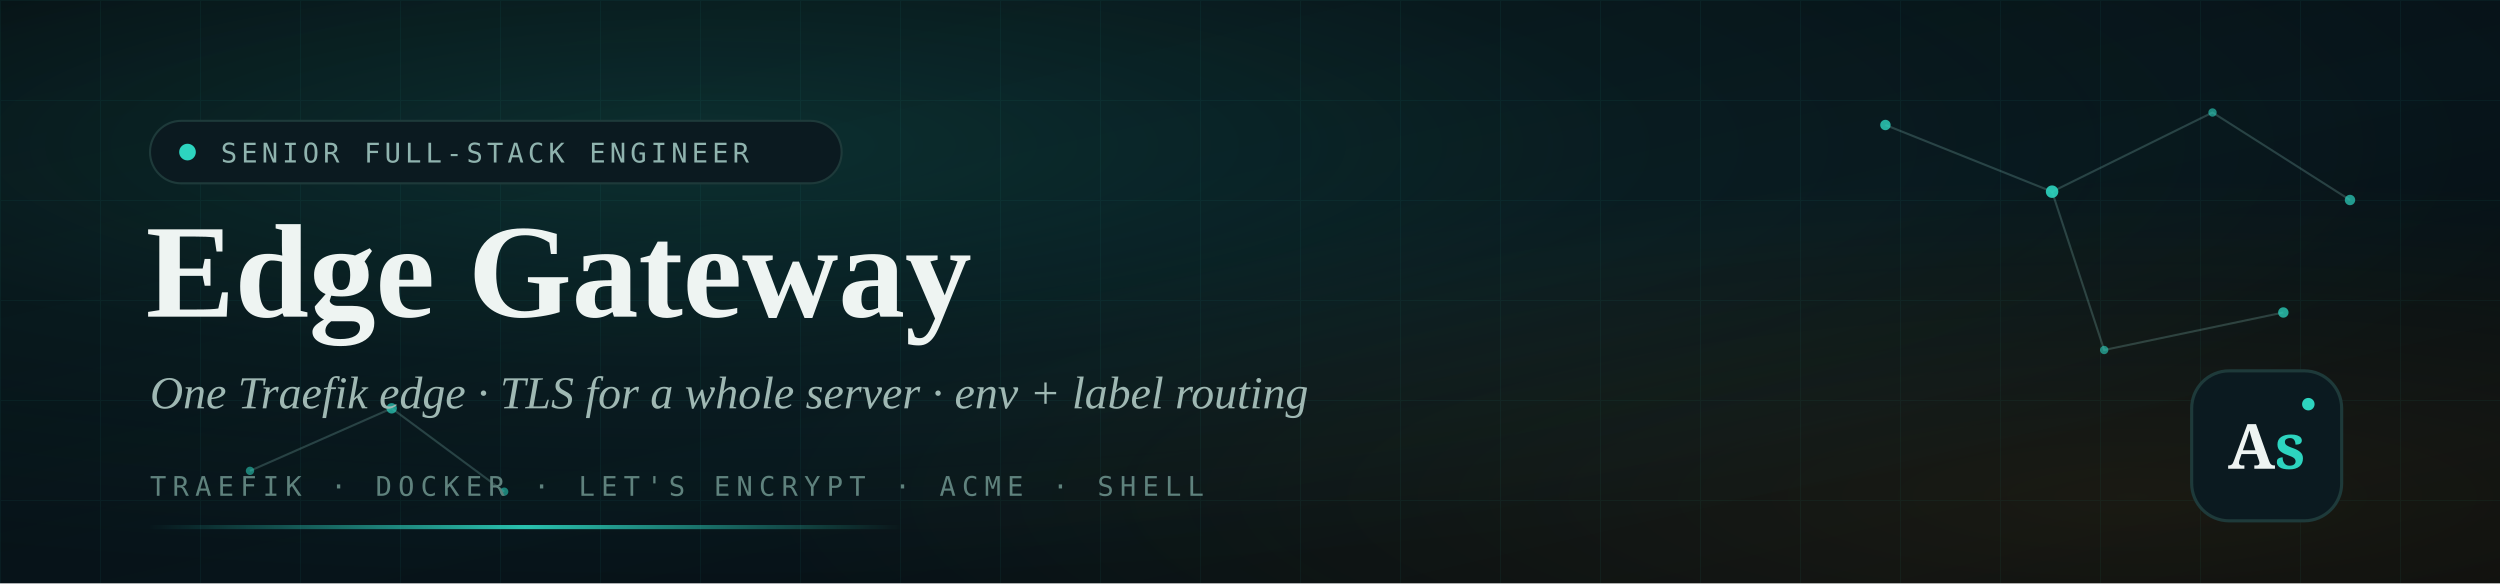
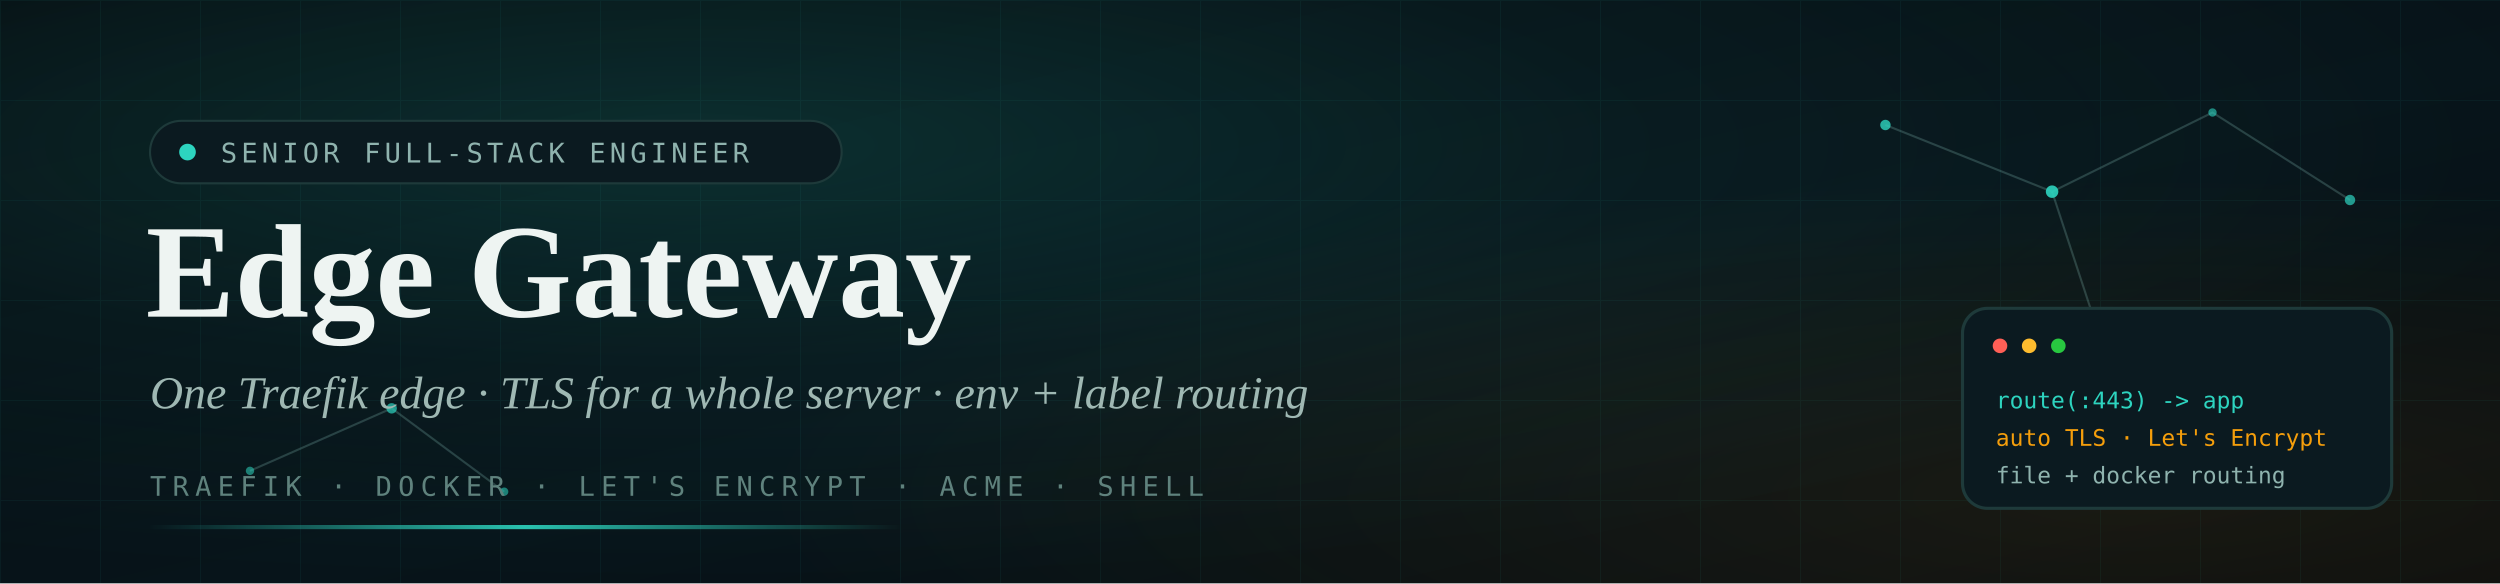
<svg xmlns="http://www.w3.org/2000/svg" width="1200" height="280" viewBox="0 0 1200 280" role="img" aria-label="Ahmed Sghaier — Edge Gateway">
  <defs>
    <linearGradient id="bg" x1="0" y1="0" x2="1" y2="1">
      <stop offset="0" stop-color="#050b0f" />
      <stop offset="0.55" stop-color="#07141a" />
      <stop offset="1" stop-color="#050b0f" />
    </linearGradient>
    <radialGradient id="glow" cx="0.28" cy="0.25" r="0.75">
      <stop offset="0" stop-color="#2dd4bf" stop-opacity="0.16" />
      <stop offset="0.5" stop-color="#2dd4bf" stop-opacity="0.05" />
      <stop offset="1" stop-color="#2dd4bf" stop-opacity="0" />
    </radialGradient>
    <radialGradient id="ember" cx="0.85" cy="0.85" r="0.55">
      <stop offset="0" stop-color="#f59e0b" stop-opacity="0.08" />
      <stop offset="1" stop-color="#f59e0b" stop-opacity="0" />
    </radialGradient>
    <pattern id="grid" width="48" height="48" patternUnits="userSpaceOnUse">
      <path d="M48 0H0V48" fill="none" stroke="#2dd4bf" stroke-opacity="0.055" stroke-width="1" />
    </pattern>
    <linearGradient id="rule" x1="0" y1="0" x2="1" y2="0">
      <stop offset="0" stop-color="#2dd4bf" stop-opacity="0" />
      <stop offset="0.5" stop-color="#2dd4bf" stop-opacity="0.9" />
      <stop offset="1" stop-color="#2dd4bf" stop-opacity="0" />
    </linearGradient>
  </defs>
  <rect width="1200" height="280" fill="url(#bg)" />
  <rect width="1200" height="280" fill="url(#grid)" />
  <rect width="1200" height="280" fill="url(#glow)" />
  <rect width="1200" height="280" fill="url(#ember)" />
  <g stroke="#9adbd2" stroke-opacity="0.22" stroke-width="1" fill="none">
    <path d="M905 60 L985 92 L1062 54 L1128 96" />
    <path d="M985 92 L1010 168 L1096 150" />
    <path d="M120 226 L188 196 L242 236" />
  </g>
  <g fill="#2dd4bf">
    <circle cx="905" cy="60" r="2.5" fill-opacity="0.8" />
    <circle cx="985" cy="92" r="3" fill-opacity="0.9" />
    <circle cx="1062" cy="54" r="2" fill-opacity="0.6" />
    <circle cx="1128" cy="96" r="2.5" fill-opacity="0.7" />
    <circle cx="1010" cy="168" r="2" fill-opacity="0.6" />
    <circle cx="1096" cy="150" r="2.5" fill-opacity="0.75" />
    <circle cx="120" cy="226" r="2" fill-opacity="0.55" />
    <circle cx="188" cy="196" r="2.5" fill-opacity="0.7" />
    <circle cx="242" cy="236" r="2" fill-opacity="0.55" />
  </g>
  <g transform="translate(72,58)">
    <rect x="0" y="0" width="332" height="30" rx="15" fill="#0b1a20" stroke="#1e3a3a" stroke-width="1" />
    <circle cx="18" cy="15" r="4" fill="#2dd4bf" />
    <text x="34" y="20" font-family="ui-monospace, SFMono-Regular, Menlo, monospace" font-size="13" letter-spacing="2" fill="#8fb3ae">SENIOR FULL-STACK ENGINEER</text>
  </g>
  <text x="70" y="152" font-family="Georgia, 'Times New Roman', serif" font-size="64" font-weight="600" fill="#eef4f2">Edge Gateway</text>
  <text x="72" y="196" font-family="Georgia, 'Times New Roman', serif" font-size="22" font-style="italic" fill="#9fb8b3">One Traefik edge · TLS for a whole server · env + label routing</text>
  <text x="72" y="238" font-family="ui-monospace, SFMono-Regular, Menlo, monospace" font-size="13" letter-spacing="3" fill="#5f827d">TRAEFIK · DOCKER · LET'S ENCRYPT · ACME · SHELL</text>
  <rect x="72" y="252" width="360" height="2" fill="url(#rule)" />
-   <g transform="translate(1052,178)">
-     <rect x="0" y="0" width="72" height="72" rx="18" fill="#0b1a20" stroke="#1e3a3a" stroke-width="1.5" />
-     <text x="36" y="47" text-anchor="middle" font-family="Georgia, serif" font-size="30" font-weight="700" fill="#eef4f2">A<tspan fill="#2dd4bf">s</tspan>
-     </text>
-     <circle cx="56" cy="16" r="3" fill="#2dd4bf" />
+   <g transform="translate(942,148)">
+     <rect x="0" y="0" width="206" height="96" rx="12" fill="#0b1a20" stroke="#1e3a3a" stroke-width="1.5" />
+     <circle cx="18" cy="18" r="3.5" fill="#ff5f56" />
+     <circle cx="32" cy="18" r="3.5" fill="#febc2e" />
+     <circle cx="46" cy="18" r="3.5" fill="#28c840" />
+     <text x="16" y="48" font-family="ui-monospace, SFMono-Regular, Menlo, monospace" font-size="11" fill="#2dd4bf">route(:443) -&gt; app</text>
+     <text x="16" y="66" font-family="ui-monospace, SFMono-Regular, Menlo, monospace" font-size="11" fill="#f59e0b">auto TLS · Let's Encrypt</text>
+     <text x="16" y="84" font-family="ui-monospace, SFMono-Regular, Menlo, monospace" font-size="11" fill="#8fb3ae">file + docker routing</text>
  </g>
</svg>
